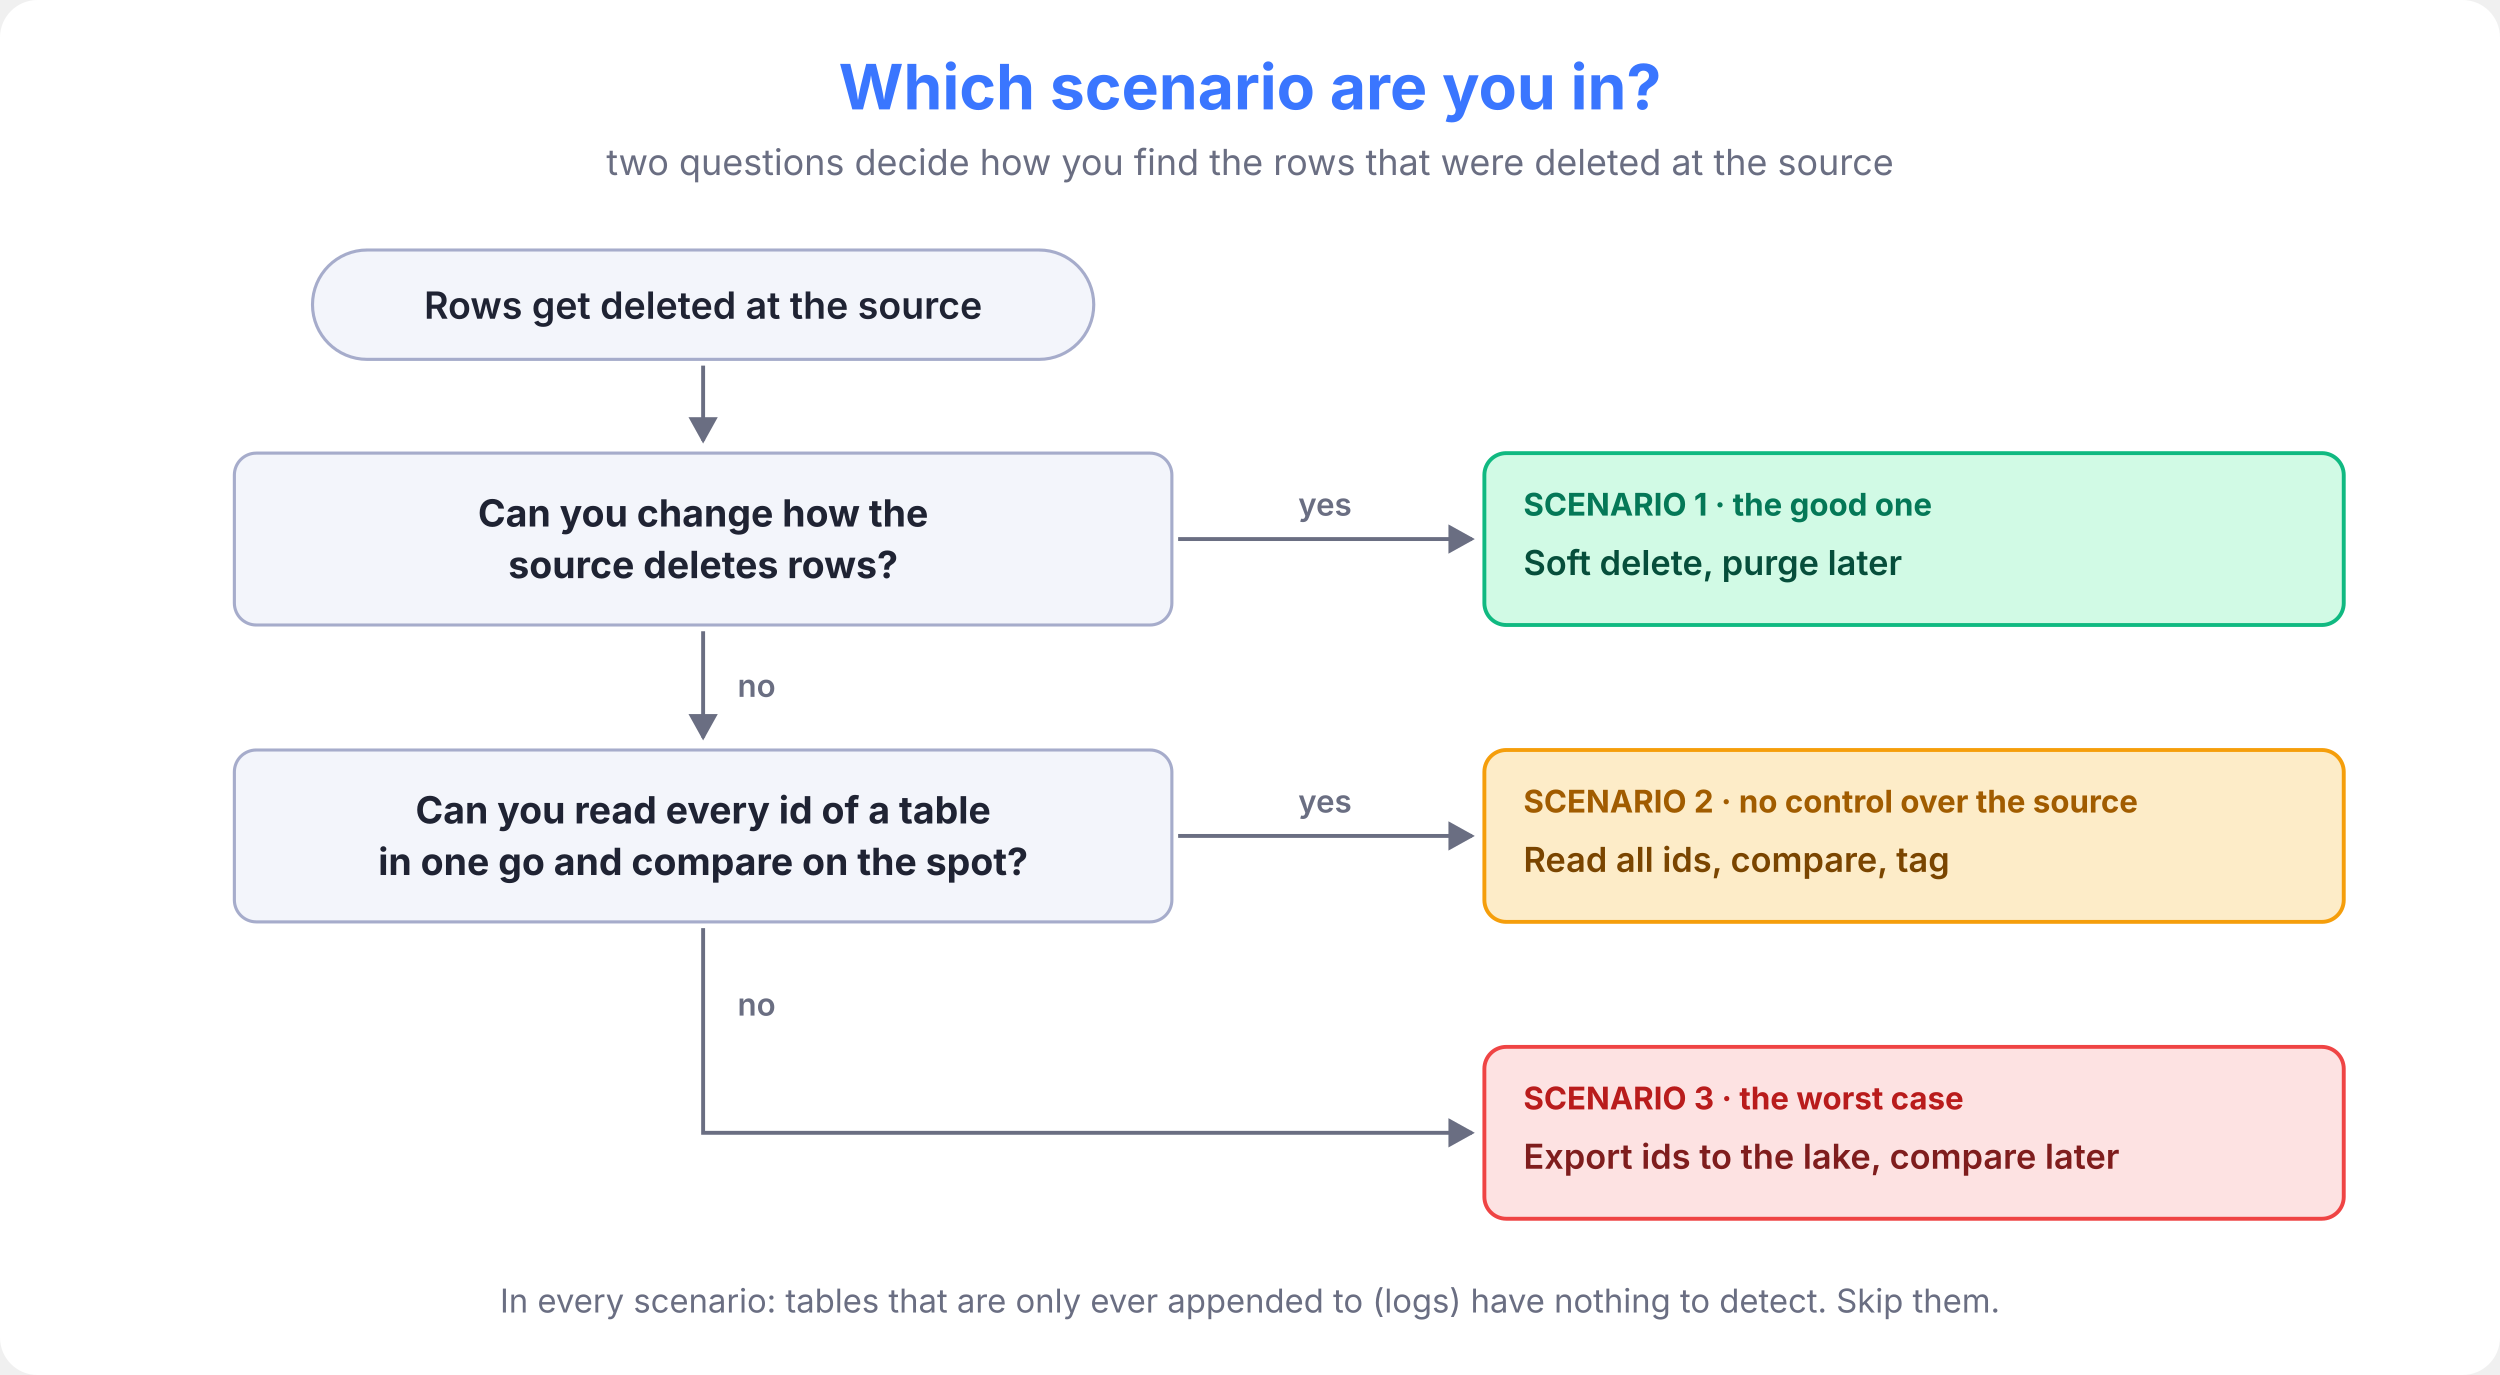
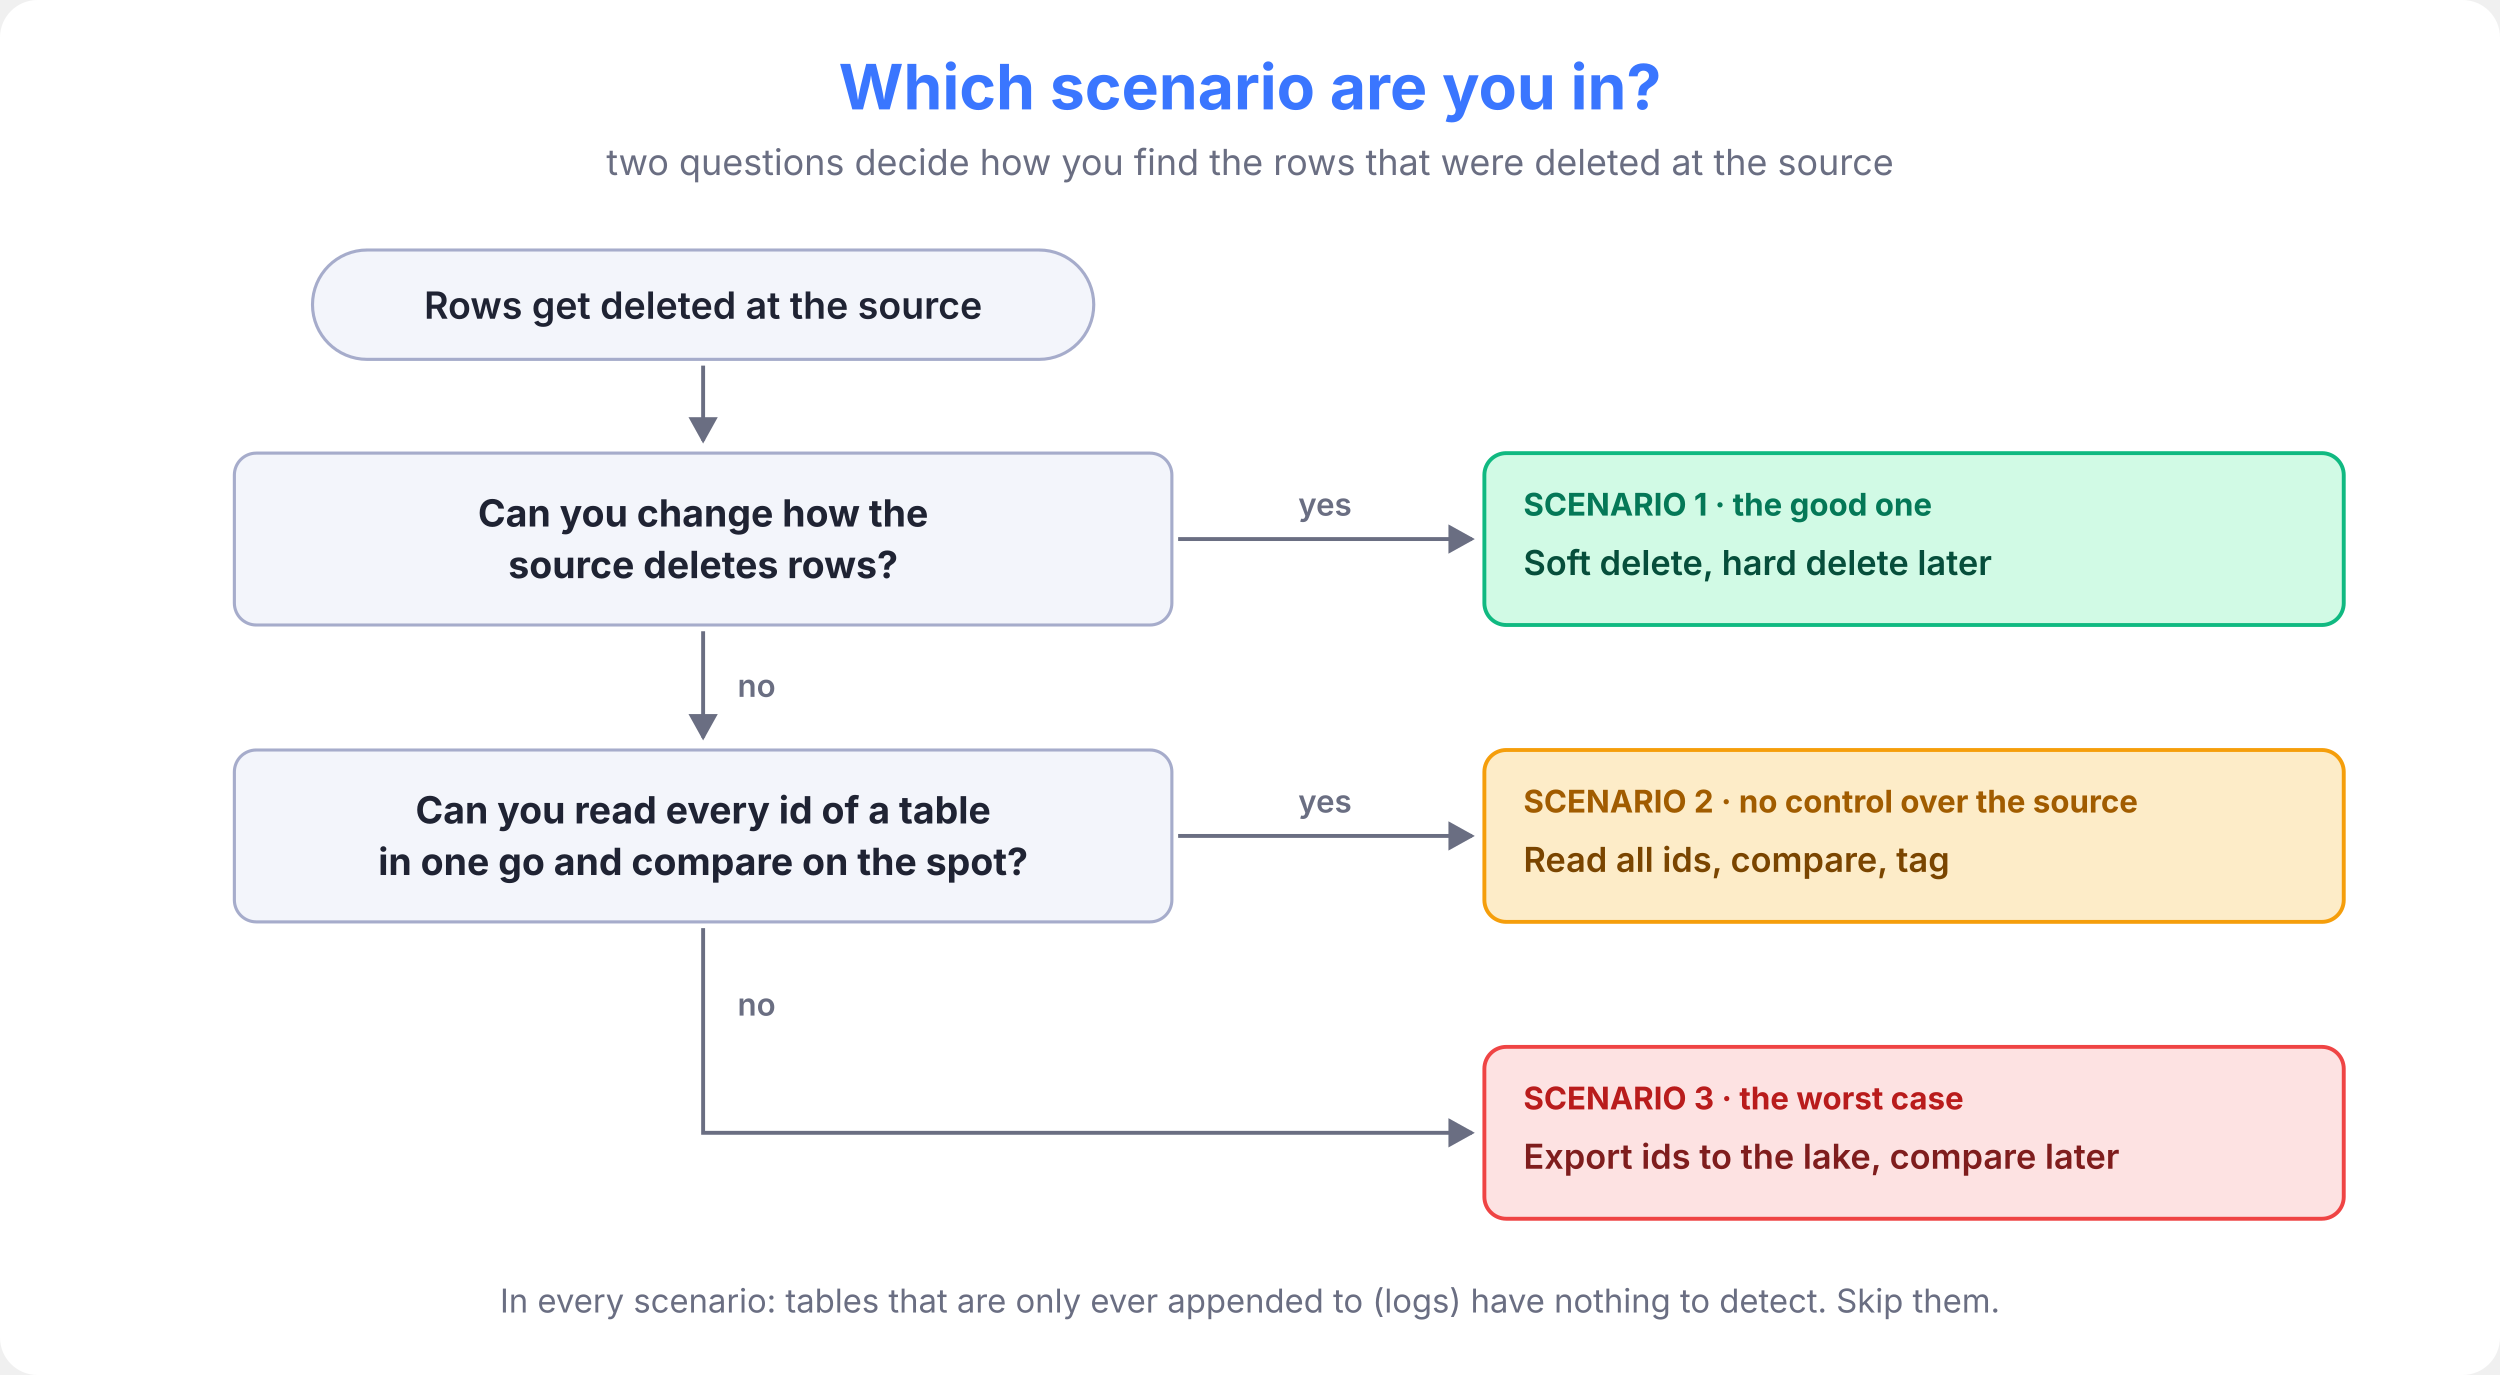
<svg xmlns="http://www.w3.org/2000/svg" viewBox="0 0 1600 880" font-family="Inter, system-ui, -apple-system, sans-serif">
  <style>
    .card { fill: #ffffff; }
    .ttl { fill: #3a76ff; }
    .txt { fill: #1f2333; }
    .mut { fill: #6a6e82; }
    .gln { stroke: #6a6e82; }
    .box { fill: #f3f5fb; stroke: #a6accb; }
    @media (prefers-color-scheme: dark) {
      .card { fill: #171a2b; }
      .ttl { fill: #e8eaf6; }
      .txt { fill: #e8eaf6; }
      .mut { fill: #b4afb6; }
      .gln { stroke: #9aa0b5; }
      .box { fill: #23263a; stroke: #6a6e82; }
    }
  </style>
  <defs>
    <marker id="aR" viewBox="0 0 12 12" refX="9" refY="6" markerWidth="9" markerHeight="9" orient="auto">
      <path d="M1 1 L10 6 L1 11 z" fill="#6a6e82" />
    </marker>
  </defs>
  <rect width="1600" height="880" rx="24" class="card" />
  <text x="800" y="70" text-anchor="middle" font-size="40" font-weight="700" class="ttl">Which scenario are you in?</text>
  <text x="800" y="112" text-anchor="middle" font-size="23" class="mut">two questions decide how you find the rows that were deleted at the source</text>
  <rect x="200" y="160" width="500" height="70" rx="35" class="box" stroke-width="2" />
  <text x="450" y="204" text-anchor="middle" font-size="24" font-weight="600" class="txt">Rows get deleted at the source</text>
  <line x1="450" y1="234" x2="450" y2="282" class="gln" stroke-width="2.5" marker-end="url(#aR)" />
  <rect x="150" y="290" width="600" height="110" rx="14" class="box" stroke-width="2" />
  <text x="450" y="337" text-anchor="middle" font-size="24" font-weight="700" class="txt">Can you change how the</text>
  <text x="450" y="370" text-anchor="middle" font-size="24" font-weight="700" class="txt">source deletes rows?</text>
  <line x1="754" y1="345" x2="942" y2="345" class="gln" stroke-width="2.5" marker-end="url(#aR)" />
  <text x="848" y="330" text-anchor="middle" font-size="20" font-weight="600" class="mut">yes</text>
  <line x1="450" y1="404" x2="450" y2="472" class="gln" stroke-width="2.5" marker-end="url(#aR)" />
  <text x="472" y="446" font-size="20" font-weight="600" class="mut">no</text>
  <rect x="950" y="290" width="550" height="110" rx="14" fill="#d1fae5" stroke="#10b981" stroke-width="2.5" />
  <text x="975" y="330" font-size="20" font-weight="700" fill="#047857">SCENARIO 1 · the good one</text>
-   <text x="975" y="368" font-size="22" font-weight="600" fill="#064e3b">Soft delete, purge later</text>
+   <text x="975" y="368" font-size="22" font-weight="600" fill="#064e3b">Soft delete, hard delete later</text>
  <rect x="150" y="480" width="600" height="110" rx="14" class="box" stroke-width="2" />
  <text x="450" y="527" text-anchor="middle" font-size="24" font-weight="700" class="txt">Can you read every id of a table</text>
  <text x="450" y="560" text-anchor="middle" font-size="24" font-weight="700" class="txt">in one go and compare on the spot?</text>
  <line x1="754" y1="535" x2="942" y2="535" class="gln" stroke-width="2.5" marker-end="url(#aR)" />
  <text x="848" y="520" text-anchor="middle" font-size="20" font-weight="600" class="mut">yes</text>
  <polyline points="450,594 450,725 942,725" fill="none" class="gln" stroke-width="2.5" marker-end="url(#aR)" />
  <text x="472" y="650" font-size="20" font-weight="600" class="mut">no</text>
  <rect x="950" y="480" width="550" height="110" rx="14" fill="#fdecc8" stroke="#f59e0b" stroke-width="2.5" />
  <text x="975" y="520" font-size="20" font-weight="700" fill="#a15c00">SCENARIO 2 · no control over the source</text>
  <text x="975" y="558" font-size="22" font-weight="600" fill="#7a4500">Read all ids, compare, tag</text>
  <rect x="950" y="670" width="550" height="110" rx="14" fill="#fde2e2" stroke="#ef4444" stroke-width="2.5" />
  <text x="975" y="710" font-size="20" font-weight="700" fill="#b91c1c">SCENARIO 3 · the worst case</text>
  <text x="975" y="748" font-size="22" font-weight="600" fill="#7f1d1d">Export ids to the lake, compare later</text>
  <text x="800" y="840" text-anchor="middle" font-size="21" class="mut">In every scenario: tables that are only ever appended to (logs) have nothing to detect. Skip them.</text>
</svg>
